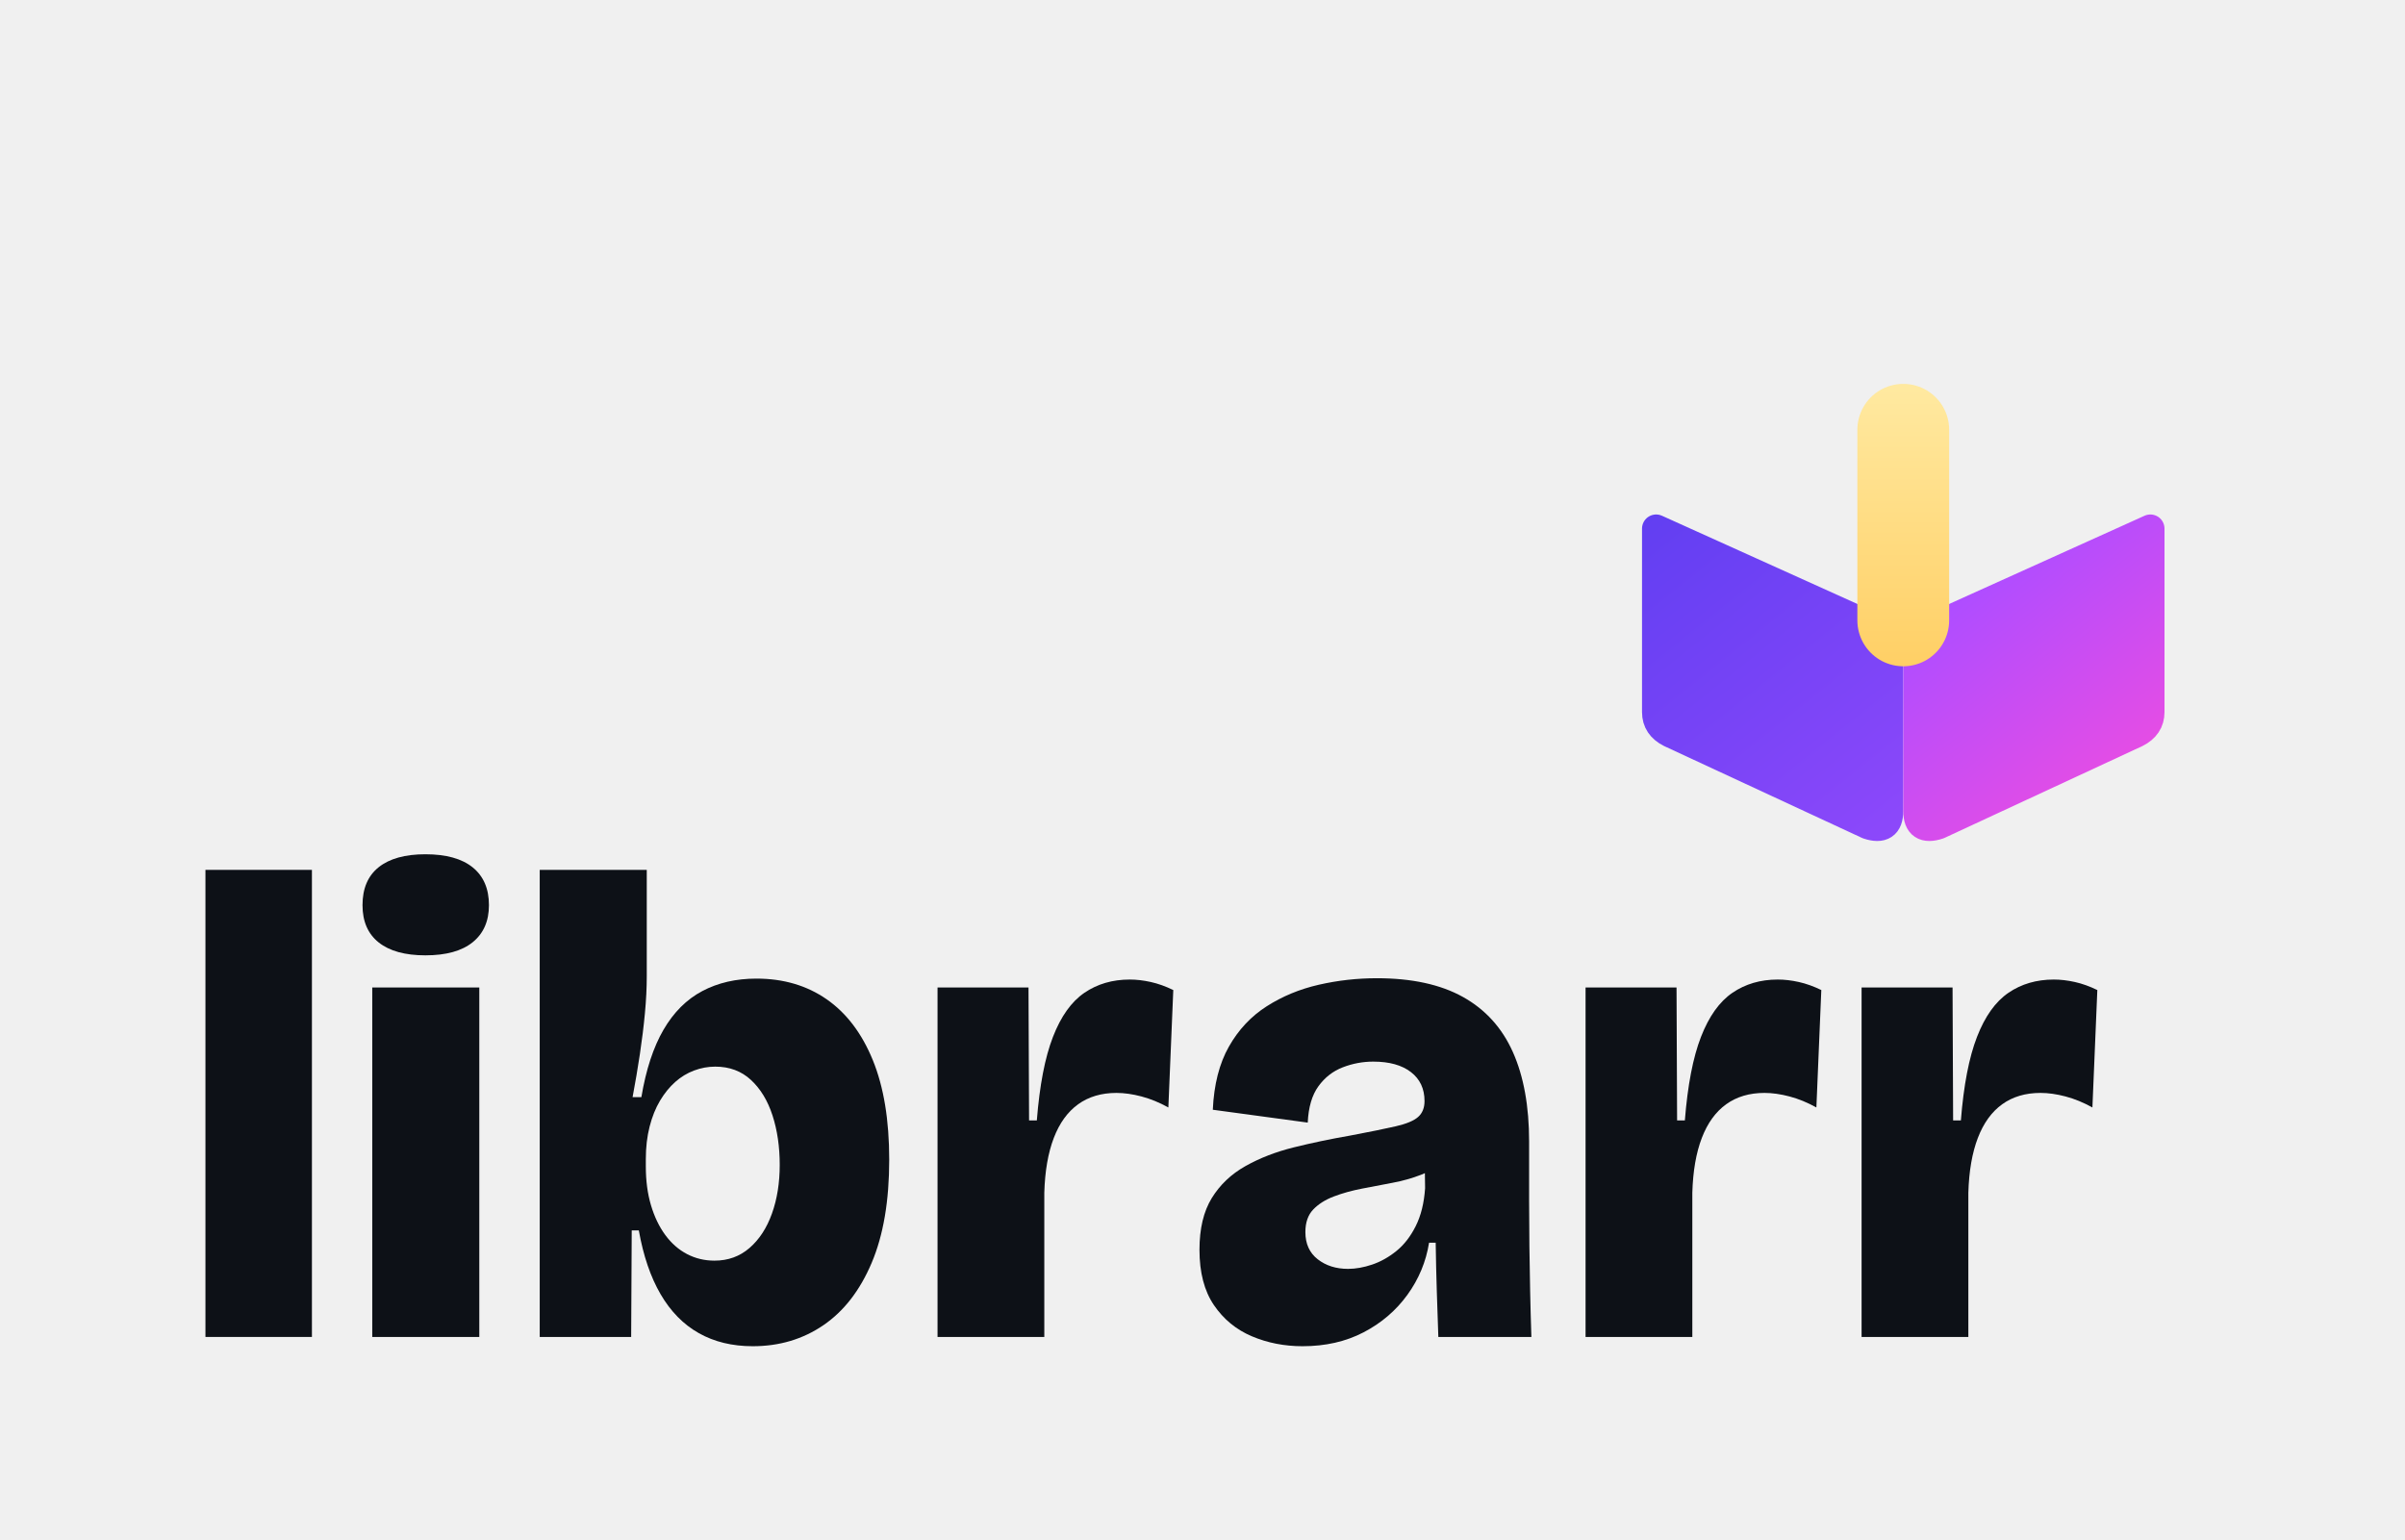
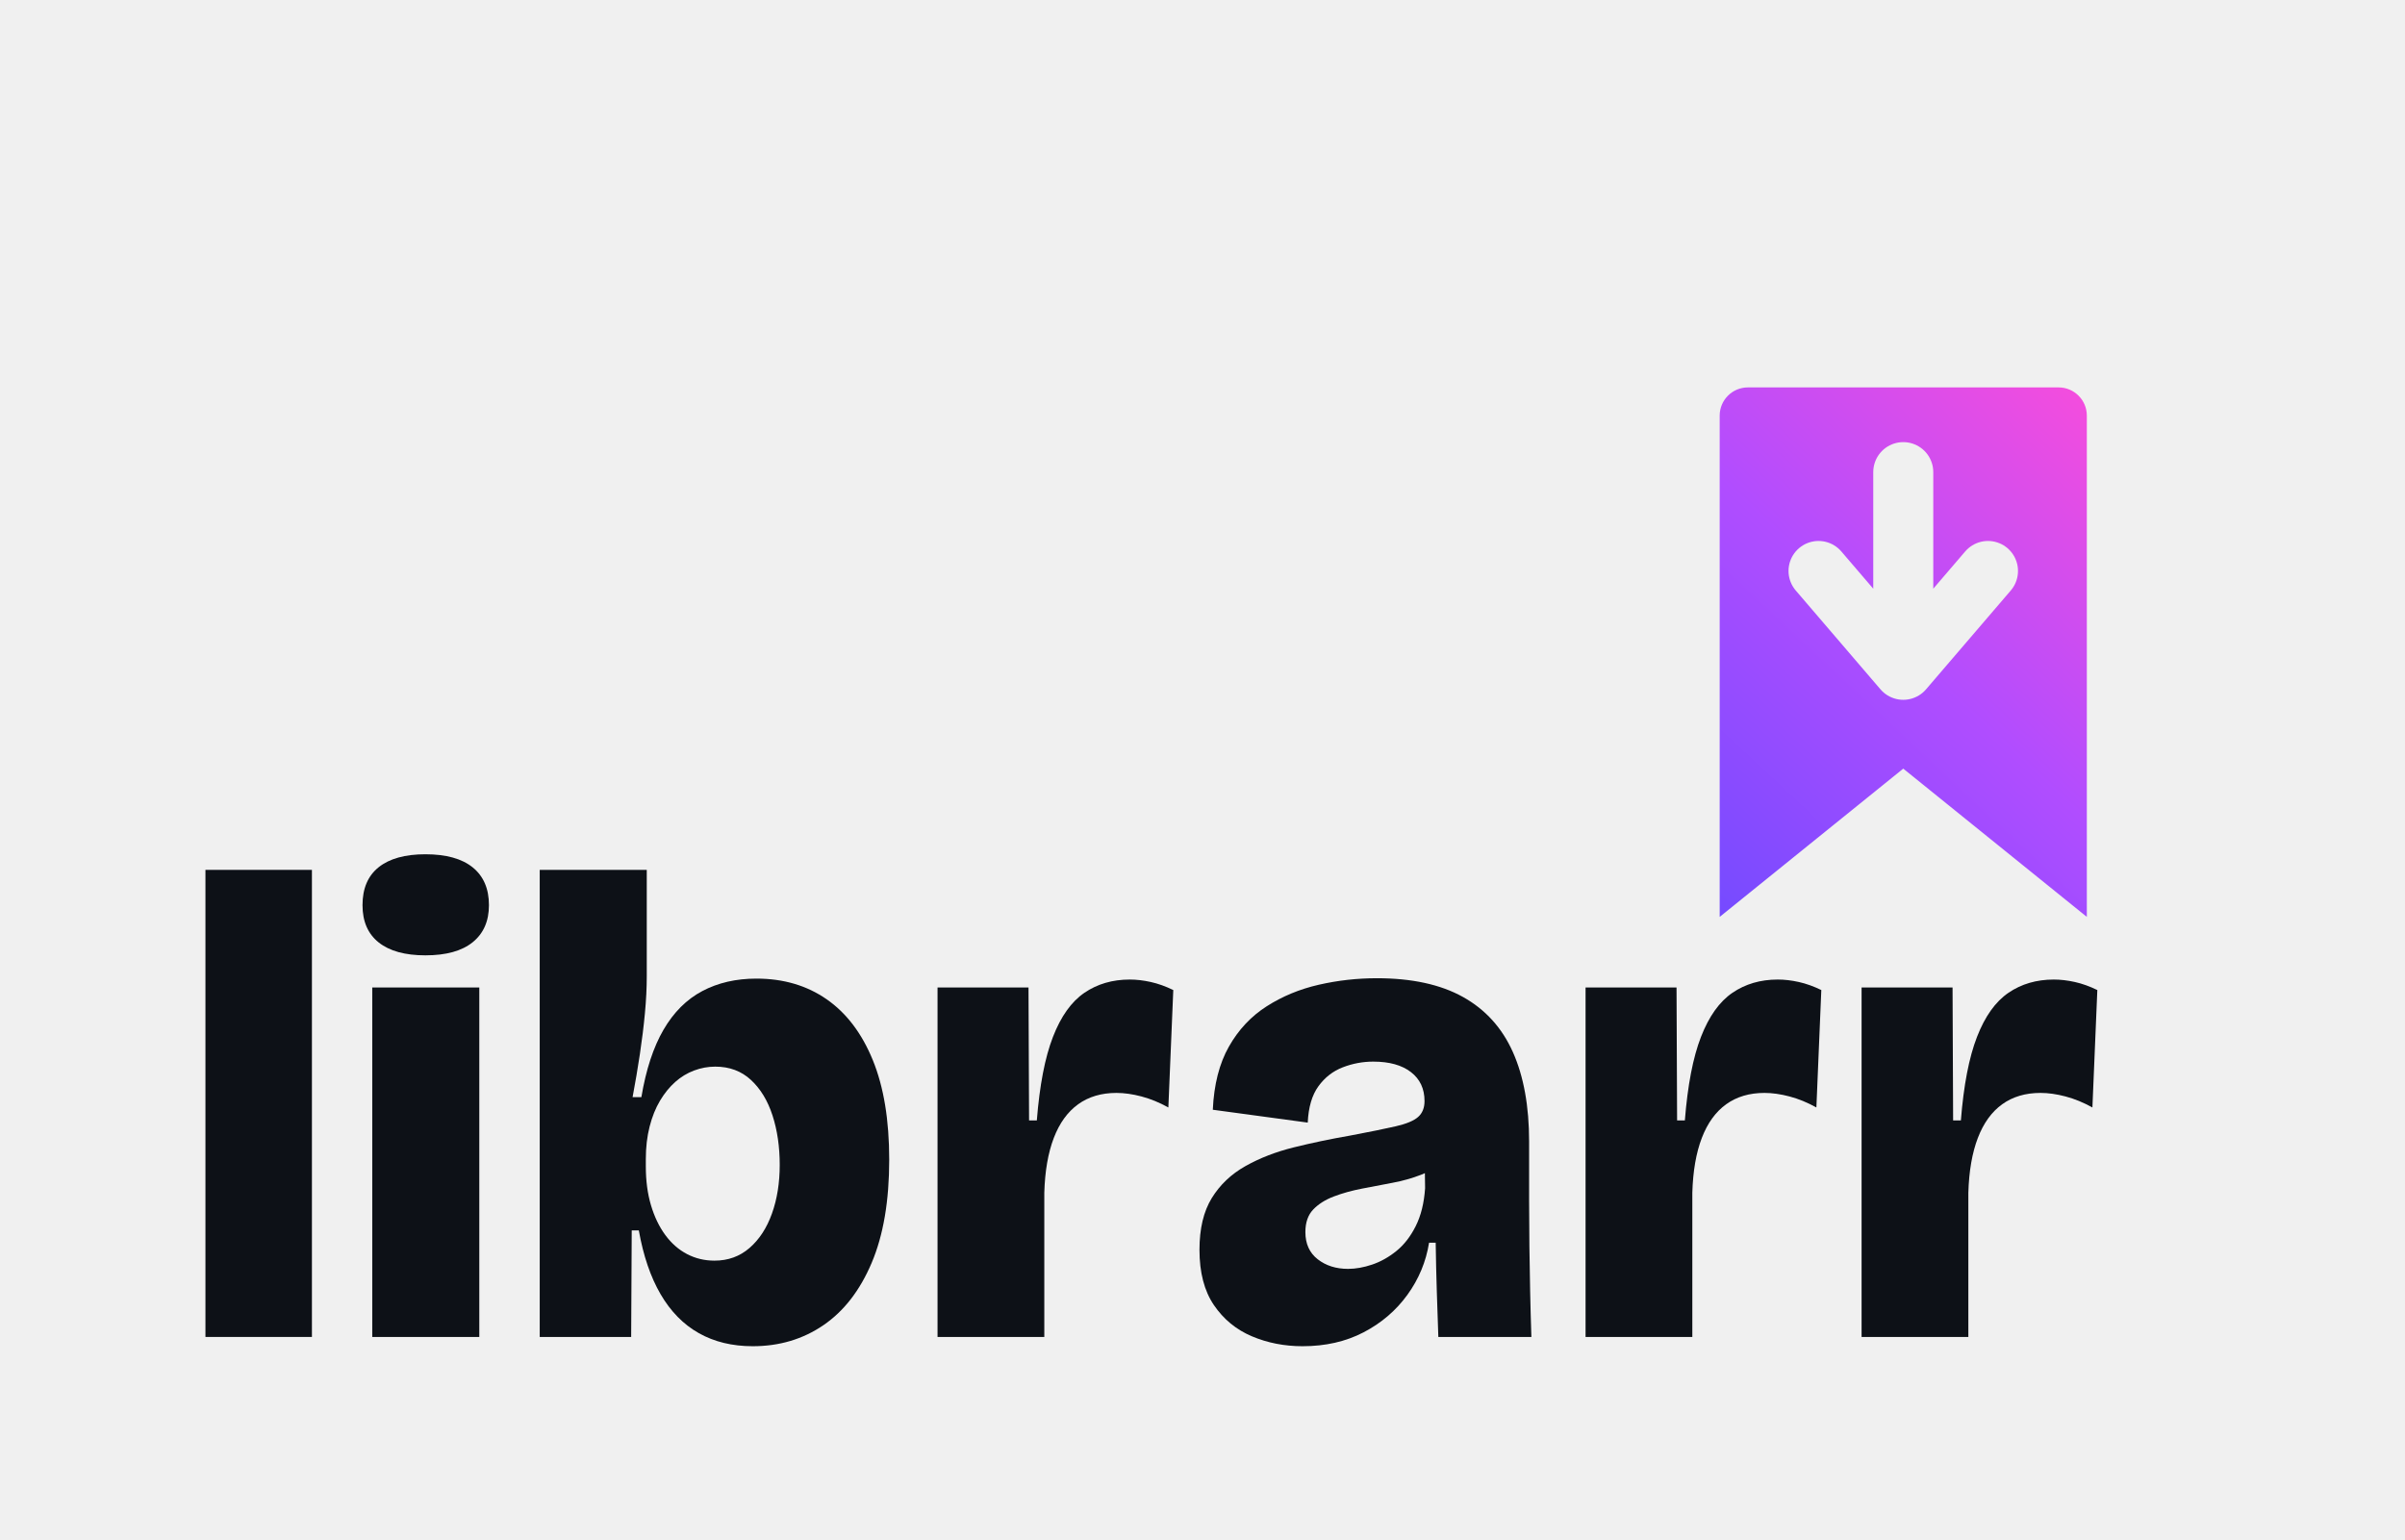
<svg xmlns="http://www.w3.org/2000/svg" viewBox="0 0 545 349" width="545" height="349">
  <defs>
-     <linearGradient id="a" gradientUnits="userSpaceOnUse" x1="20" y1="0" x2="140" y2="150">
+     <linearGradient id="a" gradientUnits="userSpaceOnUse" x1="10" y1="150" x2="150" y2="0">
      <stop offset="0" stop-color="#6d4aff" />
      <stop offset=".5" stop-color="#b04dff" />
      <stop offset="1" stop-color="#ff4dd8" />
    </linearGradient>
-     <linearGradient id="b" gradientUnits="userSpaceOnUse" x1="20" y1="0" x2="140" y2="150">
-       <stop offset="0" stop-color="#5a3df0" />
-       <stop offset="1" stop-color="#a24dff" />
+     <linearGradient id="b" gradientUnits="userSpaceOnUse" x1="10" y1="150" x2="150" y2="0">
+       <stop offset="0" stop-color="#5a3de6" />
+       <stop offset="1" stop-color="#9a45f0" />
    </linearGradient>
    <linearGradient id="c" gradientUnits="userSpaceOnUse" x1="0" y1="0" x2="0" y2="150">
-       <stop offset="0" stop-color="#ffe9a0" />
-       <stop offset="1" stop-color="#ffb830" />
+       <stop offset="0" stop-color="#ff4dd8" />
+       <stop offset="1" stop-color="#b04dff" />
    </linearGradient>
  </defs>
  <path d="M46.557 303.0V197.143H70.686V303.0Z" fill="#0d1117" />
  <path d="M84.357 303.0V223.8H108.614V303.0ZM96.4 216.514Q89.5 216.514 85.825 213.597Q82.15 210.679 82.15 205.143Q82.15 199.457 85.825 196.532Q89.5 193.607 96.4 193.607Q103.45 193.607 107.125 196.586Q110.8 199.564 110.8 205.136Q110.8 210.557 107.125 213.536Q103.45 216.514 96.4 216.514Z" fill="#0d1117" />
  <path d="M170.586 305.1Q163.621 305.1 158.371 302.143Q153.121 299.186 149.704 293.325Q146.286 287.464 144.764 278.85H143.157L143.029 303.0H122.307V271.886V197.143H146.564V221.25Q146.564 225.171 146.146 229.629Q145.729 234.086 145.011 238.864Q144.293 243.643 143.35 248.657H145.343Q146.907 239.314 150.357 233.379Q153.807 227.443 159.143 224.614Q164.479 221.786 171.421 221.786Q180.571 221.786 187.311 226.457Q194.05 231.129 197.778 240.236Q201.507 249.343 201.507 262.821Q201.507 276.814 197.532 286.2Q193.557 295.586 186.582 300.343Q179.607 305.1 170.586 305.1ZM161.907 285.707Q166.536 285.707 169.857 282.825Q173.179 279.943 174.936 275.025Q176.693 270.107 176.693 264Q176.693 257.85 175.064 252.814Q173.436 247.779 170.179 244.757Q166.921 241.736 162.079 241.736Q159.636 241.736 157.289 242.614Q154.943 243.493 153.004 245.218Q151.064 246.943 149.564 249.461Q148.064 251.979 147.207 255.332Q146.35 258.686 146.35 262.714V264.364Q146.35 269.229 147.518 273.15Q148.686 277.071 150.764 279.9Q152.843 282.729 155.693 284.218Q158.543 285.707 161.907 285.707Z" fill="#0d1117" />
  <path d="M212.457 303.0V261.793V223.8H233.071L233.2 253.929H234.957Q235.9 241.971 238.611 234.996Q241.321 228.021 245.725 225.011Q250.128 222.0 256.021 222.0Q258.293 222.0 260.789 222.557Q263.286 223.114 265.879 224.379L264.764 250.993Q261.721 249.3 258.678 248.496Q255.636 247.693 253 247.693Q247.9 247.693 244.321 250.264Q240.743 252.836 238.804 257.893Q236.864 262.95 236.65 270.321V303.0Z" fill="#0d1117" />
  <path d="M295.171 305.1Q289 305.1 283.686 302.85Q278.371 300.6 275.093 295.789Q271.814 290.979 271.814 283.243Q271.814 276.064 274.6 271.532Q277.386 267.0 282.25 264.268Q287.114 261.536 293.221 260.025Q299.329 258.514 305.864 257.379Q312.679 256.093 316.3 255.257Q319.921 254.421 321.368 253.136Q322.814 251.85 322.814 249.536Q322.814 245.357 319.739 242.979Q316.664 240.6 311.2 240.6Q307.643 240.6 304.3 241.886Q300.957 243.171 298.771 246.182Q296.586 249.193 296.35 254.421L274.836 251.507Q275.221 242.957 278.479 237.204Q281.736 231.45 287.061 228.054Q292.386 224.657 298.846 223.179Q305.307 221.7 312.014 221.7Q323.907 221.7 331.536 225.954Q339.164 230.207 342.839 238.446Q346.514 246.686 346.514 258.75V272.293Q346.514 277.371 346.579 282.525Q346.643 287.679 346.75 292.779Q346.857 297.879 347.029 303.0H325.943Q325.771 298.157 325.6 292.821Q325.429 287.486 325.343 281.636H323.843Q322.814 288.086 318.946 293.432Q315.079 298.779 309.025 301.939Q302.971 305.1 295.171 305.1ZM305.479 287.571Q308.071 287.571 310.954 286.596Q313.836 285.621 316.439 283.521Q319.043 281.421 320.821 277.875Q322.6 274.329 322.943 269.293L322.857 263.293L326.65 263.186Q324.979 265.093 322.011 266.25Q319.043 267.407 315.571 268.061Q312.1 268.714 308.618 269.389Q305.136 270.064 302.243 271.168Q299.35 272.271 297.582 274.125Q295.814 275.979 295.814 279.236Q295.814 283.221 298.611 285.396Q301.407 287.571 305.479 287.571Z" fill="#0d1117" />
  <path d="M359.307 303.0V261.793V223.8H379.921L380.05 253.929H381.807Q382.75 241.971 385.461 234.996Q388.171 228.021 392.575 225.011Q396.978 222.0 402.871 222.0Q405.143 222.0 407.639 222.557Q410.136 223.114 412.729 224.379L411.614 250.993Q408.571 249.3 405.528 248.496Q402.486 247.693 399.85 247.693Q394.75 247.693 391.171 250.264Q387.593 252.836 385.654 257.893Q383.714 262.95 383.5 270.321V303.0Z" fill="#0d1117" />
  <path d="M421.857 303.0V261.793V223.8H442.471L442.6 253.929H444.357Q445.3 241.971 448.011 234.996Q450.721 228.021 455.125 225.011Q459.528 222.0 465.421 222.0Q467.693 222.0 470.189 222.557Q472.686 223.114 475.279 224.379L474.164 250.993Q471.121 249.3 468.078 248.496Q465.036 247.693 462.4 247.693Q457.3 247.693 453.721 250.264Q450.143 252.836 448.204 257.893Q446.264 262.95 446.05 270.321V303.0Z" fill="#0d1117" />
  <g transform="translate(367.3 87.8) scale(0.8)">
-     <path d="M10 40 72 68Q76 70 76 75V120Q76 126 70 124L14 98Q10 96 10 92Z" fill="url(#b)" stroke="url(#b)" stroke-width="8" stroke-linejoin="round" />
-     <path d="M150 40 88 68Q84 70 84 75V120Q84 126 90 124L146 98Q150 96 150 92Z" fill="url(#a)" stroke="url(#a)" stroke-width="8" stroke-linejoin="round" />
-     <path d="M80 12V66" stroke="url(#c)" stroke-width="26" stroke-linecap="round" />
+     <defs>
+       <mask id="m" maskUnits="userSpaceOnUse" x="-20" y="-20" width="200" height="200">
+         <rect x="-20" y="-20" width="200" height="200" fill="#fff" />
+         <path d="M80 24V76M56 52L80 80L104 52" fill="none" stroke="#000" stroke-width="17" stroke-linecap="round" stroke-linejoin="round" />
+       </mask>
+     </defs>
+     <g mask="url(#m)">
+       <path d="M36 0H124a8 8 0 0 1 8 8V150L80 108 28 150V8a8 8 0 0 1 8-8Z" fill="url(#a)" />
+     </g>
  </g>
</svg>
